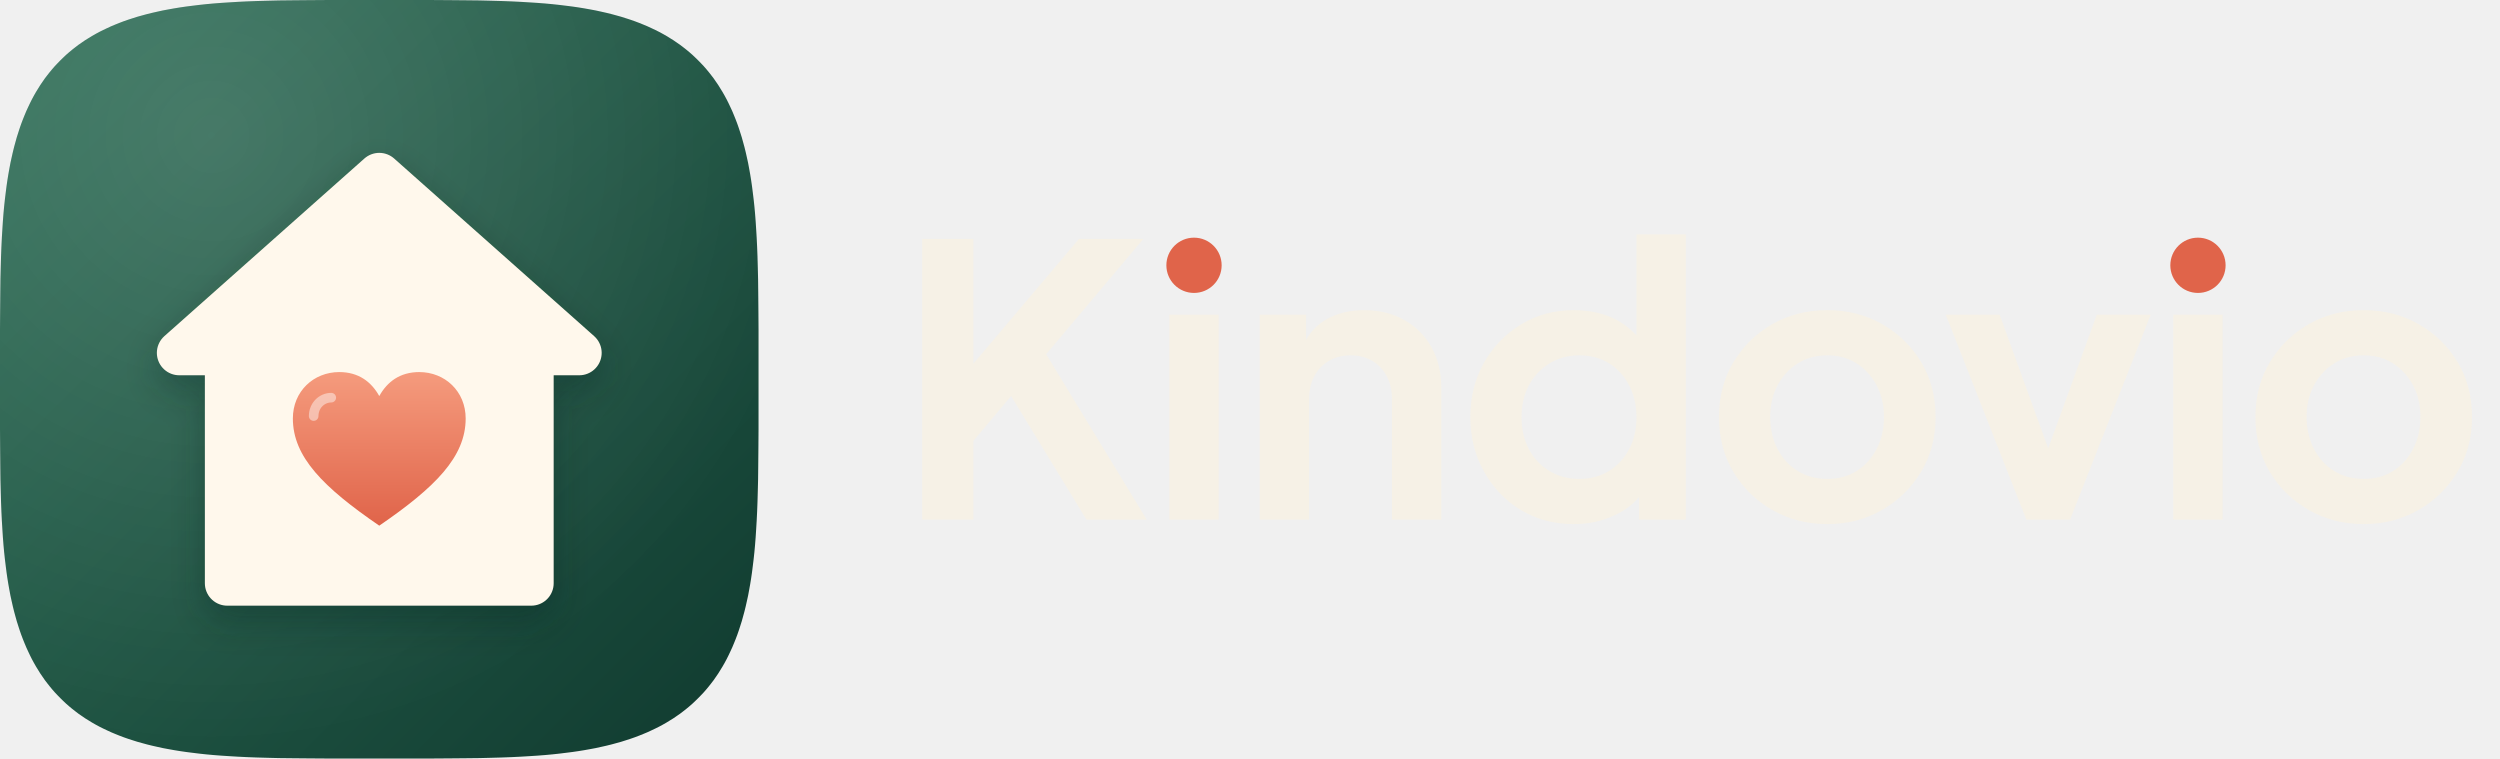
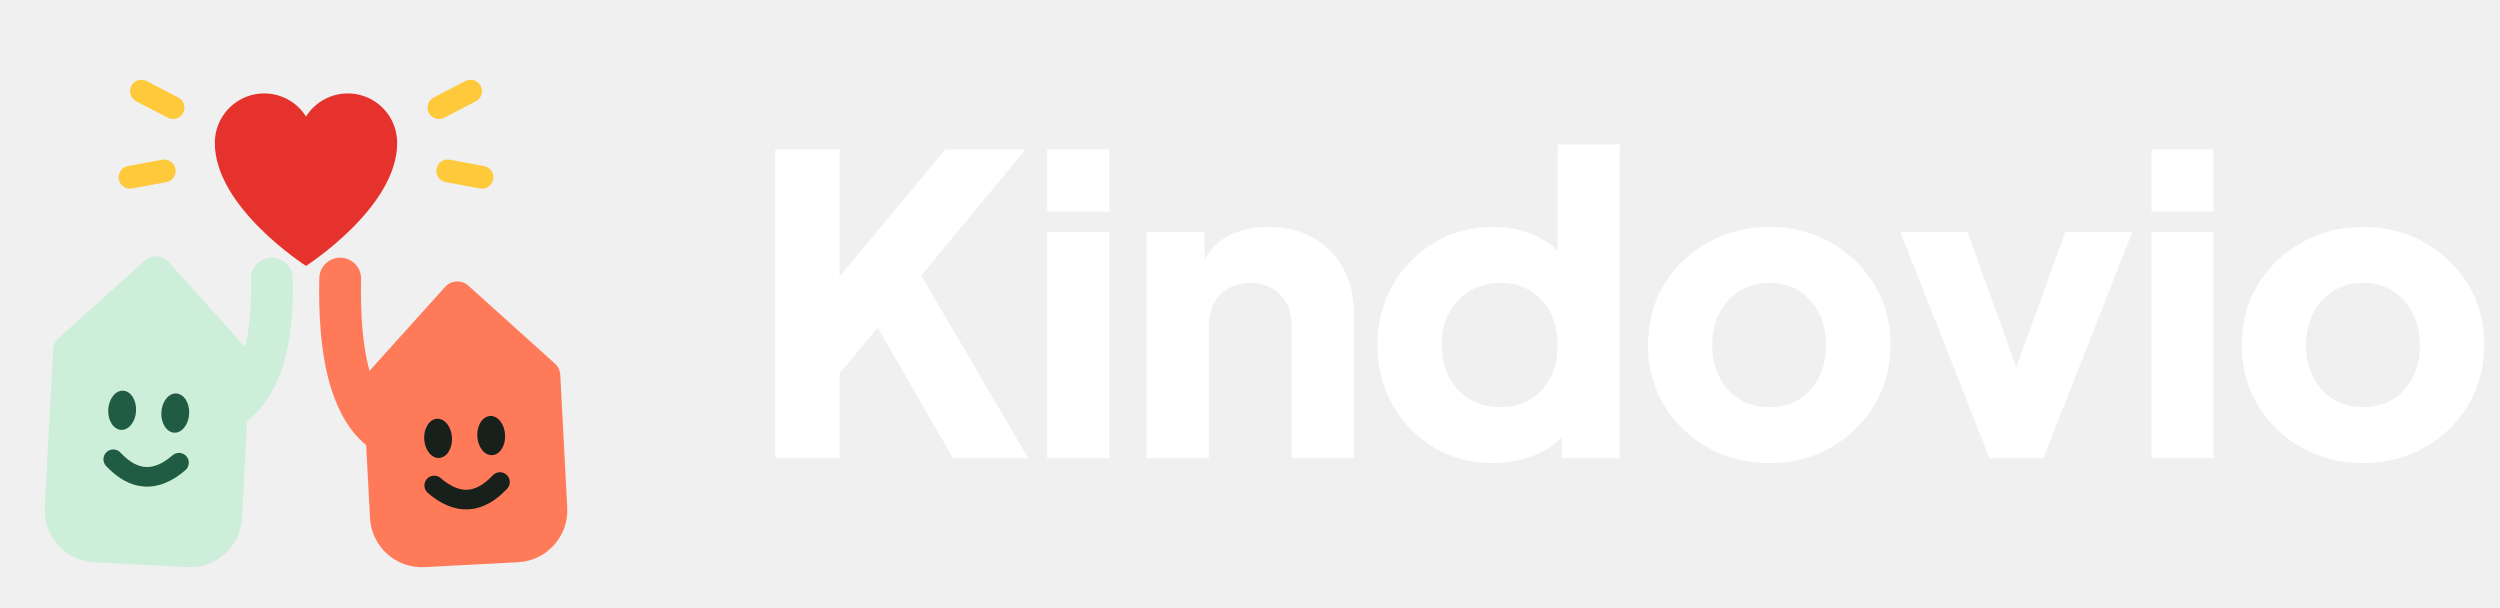
- <svg xmlns="http://www.w3.org/2000/svg" width="791" height="240" viewBox="0 0 791 240">
-   <defs>
-     <linearGradient id="kt" x1="0" y1="0" x2="1" y2="1">
-       <stop offset="0" stop-color="#2F7058" />
-       <stop offset="1" stop-color="#103A2F" />
-     </linearGradient>
-     <radialGradient id="kg" cx="0.28" cy="0.18" r="0.8">
-       <stop offset="0" stop-color="#FFFFFF" stop-opacity="0.14" />
-       <stop offset="1" stop-color="#FFFFFF" stop-opacity="0" />
-     </radialGradient>
-     <linearGradient id="kh" x1="0" y1="0" x2="0" y2="1">
-       <stop offset="0" stop-color="#F59B7D" />
-       <stop offset="1" stop-color="#E0644A" />
-     </linearGradient>
-     <filter id="ks" x="-20%" y="-20%" width="140%" height="150%">
-       <feGaussianBlur stdDeviation="22" />
-     </filter>
-   </defs>
-   <g transform="scale(0.234375)">
-     <path d="M1024.0 512.0 L1024.0 579.6 L1023.8 607.6 L1023.6 629.1 L1023.4 647.2 L1023.0 663.2 L1022.6 677.5 L1022.1 690.7 L1021.5 703.0 L1020.8 714.5 L1020.1 725.4 L1019.3 735.7 L1018.4 745.5 L1017.4 754.8 L1016.3 763.8 L1015.2 772.5 L1014.0 780.8 L1012.7 788.8 L1011.3 796.6 L1009.9 804.1 L1008.3 811.4 L1006.7 818.5 L1005.0 825.4 L1003.2 832.0 L1001.4 838.5 L999.4 844.8 L997.4 851.0 L995.3 857.0 L993.1 862.8 L990.8 868.5 L988.5 874.0 L986.0 879.4 L983.5 884.7 L980.9 889.9 L978.2 894.9 L975.4 899.8 L972.5 904.5 L969.6 909.2 L966.5 913.7 L963.4 918.2 L960.1 922.5 L956.8 926.7 L953.4 930.8 L949.9 934.8 L946.2 938.7 L942.5 942.5 L938.7 946.2 L934.8 949.9 L930.8 953.4 L926.7 956.8 L922.5 960.1 L918.2 963.4 L913.7 966.5 L909.2 969.6 L904.5 972.5 L899.8 975.4 L894.9 978.2 L889.9 980.9 L884.7 983.5 L879.4 986.0 L874.0 988.5 L868.5 990.8 L862.8 993.1 L857.0 995.3 L851.0 997.4 L844.8 999.4 L838.5 1001.4 L832.0 1003.2 L825.4 1005.0 L818.5 1006.7 L811.4 1008.3 L804.1 1009.9 L796.6 1011.3 L788.8 1012.7 L780.8 1014.0 L772.5 1015.2 L763.8 1016.3 L754.8 1017.4 L745.5 1018.4 L735.7 1019.3 L725.4 1020.1 L714.5 1020.8 L703.0 1021.5 L690.7 1022.1 L677.5 1022.6 L663.2 1023.0 L647.2 1023.4 L629.1 1023.6 L607.6 1023.8 L579.6 1024.0 L512.0 1024.0 L444.4 1024.0 L416.4 1023.8 L394.9 1023.6 L376.8 1023.4 L360.8 1023.0 L346.5 1022.6 L333.3 1022.1 L321.0 1021.5 L309.5 1020.8 L298.6 1020.1 L288.3 1019.3 L278.5 1018.4 L269.2 1017.4 L260.2 1016.3 L251.5 1015.2 L243.2 1014.0 L235.2 1012.7 L227.4 1011.3 L219.9 1009.9 L212.6 1008.3 L205.5 1006.7 L198.6 1005.0 L192.0 1003.2 L185.5 1001.4 L179.2 999.4 L173.0 997.4 L167.0 995.3 L161.2 993.1 L155.5 990.8 L150.0 988.5 L144.6 986.0 L139.3 983.5 L134.1 980.9 L129.1 978.2 L124.2 975.4 L119.5 972.5 L114.8 969.6 L110.3 966.5 L105.8 963.4 L101.5 960.1 L97.3 956.8 L93.2 953.4 L89.2 949.9 L85.3 946.2 L81.5 942.5 L77.8 938.7 L74.1 934.8 L70.6 930.8 L67.2 926.7 L63.9 922.5 L60.6 918.2 L57.5 913.7 L54.4 909.2 L51.5 904.5 L48.6 899.8 L45.8 894.9 L43.1 889.9 L40.5 884.7 L38.0 879.4 L35.5 874.0 L33.2 868.5 L30.9 862.8 L28.7 857.0 L26.6 851.0 L24.6 844.8 L22.6 838.5 L20.8 832.0 L19.0 825.4 L17.3 818.5 L15.7 811.4 L14.1 804.1 L12.7 796.6 L11.3 788.8 L10.0 780.8 L8.8 772.5 L7.7 763.8 L6.6 754.8 L5.6 745.5 L4.7 735.7 L3.9 725.4 L3.2 714.5 L2.5 703.0 L1.9 690.7 L1.4 677.5 L1.0 663.2 L0.6 647.2 L0.4 629.1 L0.2 607.6 L0.0 579.6 L0.0 512.0 L0.0 444.4 L0.2 416.4 L0.4 394.9 L0.6 376.8 L1.0 360.8 L1.4 346.5 L1.9 333.3 L2.5 321.0 L3.2 309.5 L3.9 298.6 L4.7 288.3 L5.6 278.5 L6.6 269.2 L7.7 260.2 L8.8 251.5 L10.0 243.2 L11.3 235.2 L12.7 227.4 L14.1 219.9 L15.7 212.6 L17.3 205.5 L19.0 198.6 L20.8 192.0 L22.6 185.5 L24.6 179.2 L26.6 173.0 L28.7 167.0 L30.9 161.2 L33.2 155.5 L35.5 150.0 L38.0 144.6 L40.5 139.3 L43.1 134.1 L45.8 129.1 L48.6 124.2 L51.5 119.5 L54.4 114.8 L57.5 110.3 L60.6 105.8 L63.9 101.5 L67.2 97.3 L70.6 93.2 L74.1 89.2 L77.8 85.3 L81.5 81.5 L85.3 77.8 L89.2 74.1 L93.2 70.6 L97.3 67.2 L101.5 63.9 L105.8 60.6 L110.3 57.5 L114.8 54.4 L119.5 51.5 L124.2 48.6 L129.1 45.8 L134.1 43.1 L139.3 40.5 L144.6 38.0 L150.0 35.5 L155.5 33.2 L161.2 30.9 L167.0 28.7 L173.0 26.6 L179.2 24.6 L185.5 22.6 L192.0 20.8 L198.6 19.0 L205.5 17.3 L212.6 15.7 L219.9 14.1 L227.4 12.7 L235.2 11.3 L243.2 10.0 L251.5 8.8 L260.2 7.7 L269.2 6.6 L278.5 5.6 L288.3 4.7 L298.6 3.9 L309.5 3.2 L321.0 2.5 L333.3 1.9 L346.5 1.4 L360.8 1.0 L376.8 0.6 L394.9 0.4 L416.4 0.2 L444.4 0.0 L512.0 0.0 L579.6 0.0 L607.6 0.2 L629.1 0.4 L647.2 0.6 L663.2 1.0 L677.5 1.4 L690.7 1.9 L703.0 2.5 L714.5 3.2 L725.4 3.9 L735.7 4.7 L745.5 5.6 L754.8 6.6 L763.8 7.7 L772.5 8.8 L780.8 10.0 L788.8 11.3 L796.6 12.7 L804.1 14.1 L811.4 15.7 L818.5 17.3 L825.4 19.0 L832.0 20.8 L838.5 22.6 L844.8 24.6 L851.0 26.6 L857.0 28.7 L862.8 30.9 L868.5 33.2 L874.0 35.5 L879.4 38.0 L884.7 40.5 L889.9 43.1 L894.9 45.8 L899.8 48.6 L904.5 51.5 L909.2 54.4 L913.7 57.5 L918.2 60.6 L922.5 63.9 L926.7 67.2 L930.8 70.6 L934.8 74.1 L938.7 77.8 L942.5 81.5 L946.2 85.3 L949.9 89.2 L953.4 93.2 L956.8 97.3 L960.1 101.5 L963.4 105.8 L966.5 110.3 L969.6 114.8 L972.5 119.5 L975.4 124.2 L978.2 129.1 L980.9 134.1 L983.5 139.3 L986.0 144.6 L988.5 150.0 L990.8 155.5 L993.1 161.2 L995.3 167.0 L997.4 173.0 L999.4 179.2 L1001.4 185.5 L1003.2 192.0 L1005.0 198.6 L1006.7 205.5 L1008.3 212.6 L1009.9 219.9 L1011.3 227.4 L1012.7 235.2 L1014.0 243.2 L1015.2 251.5 L1016.3 260.2 L1017.4 269.2 L1018.4 278.5 L1019.3 288.3 L1020.1 298.6 L1020.8 309.5 L1021.5 321.0 L1022.1 333.3 L1022.6 346.5 L1023.0 360.8 L1023.4 376.8 L1023.6 394.9 L1023.8 416.4 L1024.0 444.4 Z" fill="url(#kt)" />
-     <path d="M1024.0 512.0 L1024.0 579.6 L1023.8 607.6 L1023.6 629.1 L1023.4 647.2 L1023.0 663.2 L1022.6 677.5 L1022.1 690.7 L1021.5 703.0 L1020.8 714.5 L1020.1 725.4 L1019.3 735.7 L1018.4 745.5 L1017.4 754.8 L1016.3 763.8 L1015.2 772.5 L1014.0 780.8 L1012.7 788.8 L1011.3 796.6 L1009.9 804.1 L1008.3 811.4 L1006.7 818.5 L1005.0 825.4 L1003.2 832.0 L1001.4 838.5 L999.4 844.8 L997.4 851.0 L995.3 857.0 L993.1 862.8 L990.8 868.5 L988.5 874.0 L986.0 879.4 L983.5 884.7 L980.9 889.9 L978.2 894.9 L975.4 899.8 L972.5 904.5 L969.6 909.2 L966.5 913.7 L963.4 918.2 L960.1 922.5 L956.8 926.7 L953.4 930.8 L949.9 934.8 L946.2 938.7 L942.5 942.5 L938.7 946.2 L934.8 949.9 L930.8 953.4 L926.7 956.8 L922.5 960.1 L918.2 963.4 L913.7 966.5 L909.2 969.6 L904.5 972.5 L899.8 975.4 L894.9 978.2 L889.9 980.9 L884.7 983.5 L879.4 986.0 L874.0 988.5 L868.5 990.8 L862.8 993.1 L857.0 995.3 L851.0 997.4 L844.8 999.4 L838.5 1001.4 L832.0 1003.2 L825.4 1005.0 L818.5 1006.7 L811.4 1008.3 L804.1 1009.9 L796.6 1011.3 L788.8 1012.7 L780.8 1014.0 L772.5 1015.2 L763.8 1016.3 L754.8 1017.4 L745.5 1018.4 L735.7 1019.3 L725.4 1020.1 L714.5 1020.8 L703.0 1021.5 L690.7 1022.1 L677.5 1022.6 L663.2 1023.0 L647.2 1023.4 L629.1 1023.6 L607.6 1023.8 L579.6 1024.0 L512.0 1024.0 L444.4 1024.0 L416.4 1023.8 L394.9 1023.6 L376.8 1023.4 L360.8 1023.0 L346.5 1022.6 L333.3 1022.1 L321.0 1021.5 L309.5 1020.8 L298.6 1020.1 L288.3 1019.3 L278.5 1018.4 L269.2 1017.4 L260.2 1016.3 L251.5 1015.2 L243.2 1014.0 L235.2 1012.7 L227.4 1011.3 L219.9 1009.9 L212.6 1008.3 L205.5 1006.7 L198.6 1005.0 L192.0 1003.2 L185.5 1001.4 L179.2 999.4 L173.0 997.4 L167.0 995.3 L161.2 993.1 L155.5 990.8 L150.0 988.5 L144.6 986.0 L139.3 983.5 L134.1 980.9 L129.1 978.2 L124.2 975.4 L119.5 972.5 L114.8 969.6 L110.3 966.5 L105.8 963.4 L101.5 960.1 L97.3 956.8 L93.2 953.4 L89.2 949.9 L85.3 946.2 L81.5 942.5 L77.8 938.7 L74.1 934.8 L70.6 930.8 L67.2 926.7 L63.9 922.5 L60.6 918.2 L57.5 913.7 L54.4 909.2 L51.5 904.5 L48.6 899.8 L45.8 894.9 L43.1 889.9 L40.5 884.7 L38.0 879.4 L35.5 874.0 L33.2 868.5 L30.9 862.8 L28.7 857.0 L26.6 851.0 L24.6 844.8 L22.6 838.5 L20.8 832.0 L19.0 825.4 L17.3 818.5 L15.7 811.4 L14.1 804.1 L12.7 796.6 L11.3 788.8 L10.0 780.8 L8.8 772.5 L7.7 763.8 L6.6 754.8 L5.6 745.5 L4.7 735.7 L3.9 725.4 L3.2 714.5 L2.5 703.0 L1.9 690.7 L1.4 677.5 L1.0 663.2 L0.6 647.2 L0.4 629.1 L0.2 607.6 L0.0 579.6 L0.0 512.0 L0.0 444.4 L0.2 416.4 L0.4 394.9 L0.6 376.8 L1.0 360.8 L1.4 346.5 L1.9 333.3 L2.5 321.0 L3.2 309.5 L3.9 298.6 L4.7 288.3 L5.6 278.5 L6.6 269.2 L7.7 260.2 L8.8 251.5 L10.0 243.2 L11.3 235.2 L12.7 227.4 L14.1 219.9 L15.7 212.6 L17.3 205.5 L19.0 198.6 L20.8 192.0 L22.6 185.5 L24.6 179.2 L26.6 173.0 L28.7 167.0 L30.9 161.2 L33.2 155.5 L35.5 150.0 L38.0 144.6 L40.5 139.3 L43.1 134.1 L45.8 129.1 L48.6 124.2 L51.5 119.5 L54.4 114.8 L57.5 110.3 L60.6 105.8 L63.9 101.5 L67.2 97.3 L70.6 93.2 L74.1 89.2 L77.8 85.3 L81.5 81.5 L85.3 77.8 L89.2 74.1 L93.2 70.6 L97.3 67.2 L101.5 63.9 L105.8 60.6 L110.3 57.5 L114.8 54.4 L119.5 51.5 L124.2 48.6 L129.1 45.8 L134.1 43.1 L139.3 40.5 L144.6 38.0 L150.0 35.5 L155.5 33.2 L161.2 30.9 L167.0 28.7 L173.0 26.6 L179.2 24.6 L185.5 22.6 L192.0 20.8 L198.6 19.0 L205.5 17.3 L212.6 15.7 L219.9 14.1 L227.4 12.7 L235.2 11.3 L243.2 10.0 L251.5 8.8 L260.2 7.7 L269.2 6.6 L278.5 5.6 L288.3 4.7 L298.6 3.9 L309.5 3.2 L321.0 2.5 L333.3 1.9 L346.5 1.4 L360.8 1.0 L376.8 0.6 L394.9 0.4 L416.4 0.2 L444.4 0.0 L512.0 0.0 L579.6 0.0 L607.6 0.2 L629.1 0.4 L647.2 0.6 L663.2 1.0 L677.5 1.4 L690.7 1.9 L703.0 2.5 L714.5 3.2 L725.4 3.9 L735.7 4.7 L745.5 5.6 L754.8 6.6 L763.8 7.7 L772.5 8.8 L780.8 10.0 L788.8 11.3 L796.6 12.7 L804.1 14.1 L811.4 15.7 L818.5 17.3 L825.4 19.0 L832.0 20.8 L838.5 22.6 L844.8 24.6 L851.0 26.6 L857.0 28.7 L862.8 30.9 L868.5 33.2 L874.0 35.5 L879.4 38.0 L884.7 40.5 L889.9 43.1 L894.9 45.8 L899.8 48.6 L904.5 51.5 L909.2 54.4 L913.7 57.5 L918.2 60.6 L922.5 63.9 L926.7 67.2 L930.8 70.6 L934.8 74.1 L938.7 77.8 L942.5 81.5 L946.2 85.3 L949.9 89.2 L953.4 93.2 L956.8 97.3 L960.1 101.5 L963.4 105.8 L966.5 110.3 L969.6 114.8 L972.5 119.5 L975.4 124.2 L978.2 129.1 L980.9 134.1 L983.5 139.3 L986.0 144.6 L988.5 150.0 L990.8 155.5 L993.1 161.2 L995.3 167.0 L997.4 173.0 L999.4 179.2 L1001.4 185.5 L1003.2 192.0 L1005.0 198.6 L1006.7 205.5 L1008.3 212.6 L1009.9 219.9 L1011.3 227.4 L1012.7 235.2 L1014.0 243.2 L1015.2 251.5 L1016.3 260.2 L1017.4 269.2 L1018.4 278.5 L1019.3 288.3 L1020.1 298.6 L1020.8 309.5 L1021.5 321.0 L1022.1 333.3 L1022.6 346.5 L1023.0 360.8 L1023.4 376.8 L1023.6 394.9 L1023.8 416.4 L1024.0 444.4 Z" fill="url(#kg)" />
-     <g transform="translate(512 512) scale(1.08) translate(-512 -517)">
-       <path d="M512 262 L762 484 L702 484 L702 772 L322 772 L322 484 L262 484 Z" fill="#06221B" stroke="#06221B" stroke-width="56" stroke-linejoin="round" opacity="0.32" filter="url(#ks)" transform="translate(0 20)" />
-       <path d="M512 262 L762 484 L702 484 L702 772 L322 772 L322 484 L262 484 Z" fill="#FFF8EC" stroke="#FFF8EC" stroke-width="56" stroke-linejoin="round" />
-       <path d="M512 700 C442 652 404 614 404 566 C404 532 430 508 462 508 C486 508 502 520 512 538 C522 520 538 508 562 508 C594 508 620 532 620 566 C620 614 582 652 512 700 Z" fill="url(#kh)" />
-       <path d="M452 540 C440 540 430 550 430 563" fill="none" stroke="#FFFFFF" stroke-opacity="0.45" stroke-width="12" stroke-linecap="round" />
+ <svg xmlns="http://www.w3.org/2000/svg" width="181" height="44" viewBox="0 0 180.69 44" role="img" aria-label="Kindovio">
+   <g transform="scale(0.9166667)">
+     <g transform="scale(1)">
+       <g transform="rotate(3 11 43.5)">
+         <path d="M11 21.5 17.5 28V40.5a2.8 2.8 0 0 1-2.8 2.8H7.3a2.8 2.8 0 0 1-2.8-2.8V28z" fill="#CDEFD9" stroke="#CDEFD9" stroke-width="2.6" stroke-linejoin="round" />
+         <ellipse cx="8.9" cy="32.5" rx="1.1" ry="1.55" fill="#1F5C43" />
+         <ellipse cx="13.1" cy="32.5" rx="1.1" ry="1.55" fill="#1F5C43" />
+         <path d="M8.4 36.4q2.6 2.5 5.2 0" fill="none" stroke="#1F5C43" stroke-width="1.55" stroke-linecap="round" />
+       </g>
+       <g transform="rotate(-3 37 43.5)">
+         <path d="M37 23.5 43.5 30V40.5a2.8 2.8 0 0 1-2.8 2.8H33.3a2.8 2.8 0 0 1-2.8-2.8V30z" fill="#FF7A59" stroke="#FF7A59" stroke-width="2.6" stroke-linejoin="round" />
+         <ellipse cx="34.9" cy="34.5" rx="1.1" ry="1.55" fill="#17201B" />
+         <ellipse cx="39.1" cy="34.5" rx="1.1" ry="1.55" fill="#17201B" />
+         <path d="M34.4 38.2q2.6 2.5 5.2 0" fill="none" stroke="#17201B" stroke-width="1.55" stroke-linecap="round" />
+       </g>
+       <path d="M18.3 32Q21.5 29.5 21.3 22" fill="none" stroke="#CDEFD9" stroke-width="3.3" stroke-linecap="round" />
+       <path d="M29.7 33.8Q26.5 31 26.7 22" fill="none" stroke="#FF7A59" stroke-width="3.3" stroke-linecap="round" />
+       <path d="M24 21s-7.2-4.6-7.2-9.7a3.9 3.9 0 0 1 7.2-2.1 3.9 3.9 0 0 1 7.2 2.1c0 5.1-7.2 9.7-7.2 9.7z" fill="#E5322D" />
+       <path d="M13.5 8.5l-2.5-1.3M34.5 8.5l2.5-1.3M12.8 13.5l-2.7.5M35.2 13.5l2.7.5" fill="none" stroke="#FFC93C" stroke-width="1.8" stroke-linecap="round" />
    </g>
  </g>
-   <path d="M307.99 164.40L291.78 164.40L291.78 75.60L307.99 75.60L307.99 115.05L341.37 75.60L361.75 75.60L331.00 112.07L362.82 164.40L343.75 164.40L319.91 125.30L307.99 139.49L307.99 164.40ZM385.59 164.40L369.97 164.40L369.97 99.56L385.59 99.56L385.59 164.40ZM414.19 164.40L398.58 164.40L398.58 99.56L413.24 99.56L413.24 107.54Q415.51 103.49 419.56 101.11L419.56 101.11Q424.68 98.13 431.60 98.13L431.60 98.13Q438.75 98.13 444.29 101.23Q449.83 104.33 452.93 109.87Q456.03 115.41 456.03 122.68L456.03 122.68L456.03 164.40L440.42 164.40L440.42 126.38Q440.42 122.09 438.75 118.99Q437.08 115.89 434.16 114.16Q431.24 112.43 427.31 112.43L427.31 112.43Q423.49 112.43 420.51 114.16Q417.53 115.89 415.86 118.99Q414.19 122.09 414.19 126.38L414.19 126.38L414.19 164.40ZM497.99 165.83L497.99 165.83Q488.57 165.83 481.18 161.36Q473.79 156.89 469.50 149.14Q465.21 141.40 465.21 131.98L465.21 131.98Q465.21 122.44 469.50 114.82Q473.79 107.19 481.24 102.66Q488.69 98.13 497.87 98.13L497.87 98.13Q505.26 98.13 511.10 100.99L511.10 100.99Q514.91 103.01 517.78 106.11L517.78 106.11L517.78 74.17L533.39 74.17L533.39 164.40L518.61 164.40L518.61 157.25Q515.63 160.82 510.98 162.97L510.98 162.97Q505.02 165.83 497.99 165.83ZM499.66 151.53L499.66 151.53Q505.02 151.53 509.07 149.02Q513.13 146.52 515.45 142.11Q517.78 137.70 517.78 131.98L517.78 131.98Q517.78 126.38 515.45 121.91Q513.13 117.44 509.07 114.93Q505.02 112.43 499.66 112.43L499.66 112.43Q494.41 112.43 490.24 114.99Q486.07 117.56 483.74 121.91Q481.42 126.26 481.42 131.98Q481.42 137.70 483.74 142.11Q486.07 146.52 490.24 149.02Q494.41 151.53 499.66 151.53ZM578.21 165.83L578.21 165.83Q568.67 165.83 560.86 161.42Q553.06 157.01 548.47 149.38Q543.88 141.75 543.88 131.98L543.88 131.98Q543.88 122.21 548.47 114.58Q553.06 106.95 560.80 102.54Q568.55 98.13 578.21 98.13L578.21 98.13Q587.74 98.13 595.49 102.54Q603.24 106.95 607.83 114.52Q612.42 122.09 612.42 131.98L612.42 131.98Q612.42 141.75 607.77 149.38Q603.12 157.01 595.37 161.42Q587.62 165.83 578.21 165.83ZM578.21 151.53L578.21 151.53Q583.45 151.53 587.44 149.02Q591.44 146.52 593.76 142.05Q596.09 137.58 596.09 131.98L596.09 131.98Q596.09 126.26 593.76 121.91Q591.44 117.56 587.44 114.99Q583.45 112.43 578.21 112.43L578.21 112.43Q572.84 112.43 568.79 114.99Q564.74 117.56 562.41 121.91Q560.09 126.26 560.09 131.98L560.09 131.98Q560.09 137.58 562.41 142.05Q564.74 146.52 568.79 149.02Q572.84 151.53 578.21 151.53ZM654.97 164.40L641.14 164.40L615.63 99.56L632.68 99.56L648.05 141.87L663.43 99.56L680.48 99.56L654.97 164.40ZM703.24 164.40L687.63 164.40L687.63 99.56L703.24 99.56L703.24 164.40ZM747.94 165.83L747.94 165.83Q738.40 165.83 730.60 161.42Q722.79 157.01 718.20 149.38Q713.61 141.75 713.61 131.98L713.61 131.98Q713.61 122.21 718.20 114.58Q722.79 106.95 730.54 102.54Q738.29 98.13 747.94 98.13L747.94 98.13Q757.48 98.13 765.22 102.54Q772.97 106.95 777.56 114.52Q782.15 122.09 782.15 131.98L782.15 131.98Q782.15 141.75 777.50 149.38Q772.85 157.01 765.10 161.42Q757.36 165.83 747.94 165.83ZM747.94 151.53L747.94 151.53Q753.18 151.53 757.18 149.02Q761.17 146.52 763.49 142.05Q765.82 137.58 765.82 131.98L765.82 131.98Q765.82 126.26 763.49 121.91Q761.17 117.56 757.18 114.99Q753.18 112.43 747.94 112.43L747.94 112.43Q742.58 112.43 738.52 114.99Q734.47 117.56 732.15 121.91Q729.82 126.26 729.82 131.98L729.82 131.98Q729.82 137.58 732.15 142.05Q734.47 146.52 738.52 149.02Q742.58 151.53 747.94 151.53Z" fill="#F6F1E6" />
-   <path d="M369.04 83.94a8.74 8.74 0 1 0 17.49 0a8.74 8.74 0 1 0 -17.49 0ZM686.69 83.94a8.74 8.74 0 1 0 17.49 0a8.74 8.74 0 1 0 -17.49 0Z" fill="#E0644A" />
+   <path transform="translate(54 33.17)" fill="#FFFFFF" d="M1.98 0.0V-22.35H6.63V-11.16L5.34 -11.61L14.28 -22.35H20.1L11.25 -11.67L11.52 -14.97L20.28 0.0H14.85L9.39 -9.45L6.63 -6.12V0.0ZM21.66 0.0V-16.38H26.16V0.0ZM21.66 -17.85V-22.35H26.16V-17.85ZM28.86 0.0V-16.38H33.06V-13.14L32.82 -13.86Q33.39 -15.33 34.665 -16.035Q35.94 -16.74 37.65 -16.74Q39.51 -16.74 40.905 -15.96Q42.3 -15.18 43.08 -13.785Q43.86 -12.39 43.86 -10.53V0.0H39.36V-9.57Q39.36 -10.53 38.985 -11.22Q38.61 -11.91 37.935 -12.3Q37.26 -12.69 36.36 -12.69Q35.49 -12.69 34.8 -12.3Q34.11 -11.91 33.735 -11.22Q33.36 -10.53 33.36 -9.57V0.0ZM53.94 0.36Q51.54 0.36 49.65 -0.78Q47.76 -1.92 46.665 -3.87Q45.57 -5.82 45.57 -8.19Q45.57 -10.59 46.68 -12.525Q47.79 -14.46 49.68 -15.6Q51.57 -16.74 53.91 -16.74Q55.71 -16.74 57.105 -16.065Q58.5 -15.39 59.31 -14.16L58.62 -13.26V-22.71H63.12V0.0H58.92V-3.0L59.34 -2.07Q58.5 -0.87 57.06 -0.255Q55.62 0.36 53.94 0.36ZM54.48 -3.69Q55.71 -3.69 56.64 -4.26Q57.57 -4.83 58.095 -5.85Q58.62 -6.87 58.62 -8.19Q58.62 -9.51 58.095 -10.53Q57.57 -11.55 56.64 -12.12Q55.71 -12.69 54.48 -12.69Q53.25 -12.69 52.275 -12.105Q51.3 -11.52 50.76 -10.515Q50.22 -9.51 50.22 -8.19Q50.22 -6.87 50.76 -5.85Q51.3 -4.83 52.275 -4.26Q53.25 -3.69 54.48 -3.69ZM73.95 0.36Q71.52 0.36 69.525 -0.75Q67.53 -1.86 66.345 -3.795Q65.16 -5.73 65.16 -8.19Q65.16 -10.68 66.345 -12.6Q67.53 -14.52 69.525 -15.63Q71.52 -16.74 73.95 -16.74Q76.38 -16.74 78.36 -15.63Q80.34 -14.52 81.525 -12.6Q82.71 -10.68 82.71 -8.19Q82.71 -5.73 81.525 -3.795Q80.34 -1.86 78.36 -0.75Q76.38 0.36 73.95 0.36ZM73.95 -3.69Q75.18 -3.69 76.095 -4.26Q77.01 -4.83 77.535 -5.85Q78.06 -6.87 78.06 -8.19Q78.06 -9.51 77.535 -10.515Q77.01 -11.52 76.095 -12.105Q75.18 -12.69 73.95 -12.69Q72.72 -12.69 71.79 -12.105Q70.86 -11.52 70.335 -10.515Q69.81 -9.51 69.81 -8.19Q69.81 -6.87 70.335 -5.85Q70.86 -4.83 71.79 -4.26Q72.72 -3.69 73.95 -3.69ZM89.88 0.0 83.43 -16.38H88.29L92.76 -3.99H90.9L95.37 -16.38H100.23L93.78 0.0ZM101.61 0.0V-16.38H106.11V0.0ZM101.61 -17.85V-22.35H106.11V-17.85ZM116.94 0.36Q114.51 0.36 112.515 -0.75Q110.52 -1.86 109.335 -3.795Q108.15 -5.73 108.15 -8.19Q108.15 -10.68 109.335 -12.6Q110.52 -14.52 112.515 -15.63Q114.51 -16.74 116.94 -16.74Q119.37 -16.74 121.35 -15.63Q123.33 -14.52 124.515 -12.6Q125.7 -10.68 125.7 -8.19Q125.7 -5.73 124.515 -3.795Q123.33 -1.86 121.35 -0.75Q119.37 0.36 116.94 0.36ZM116.94 -3.69Q118.17 -3.69 119.085 -4.26Q120 -4.83 120.525 -5.85Q121.05 -6.87 121.05 -8.19Q121.05 -9.51 120.525 -10.515Q120 -11.52 119.085 -12.105Q118.17 -12.69 116.94 -12.69Q115.71 -12.69 114.78 -12.105Q113.85 -11.52 113.325 -10.515Q112.8 -9.51 112.8 -8.19Q112.8 -6.87 113.325 -5.85Q113.85 -4.83 114.78 -4.26Q115.71 -3.69 116.94 -3.69Z" />
</svg>
